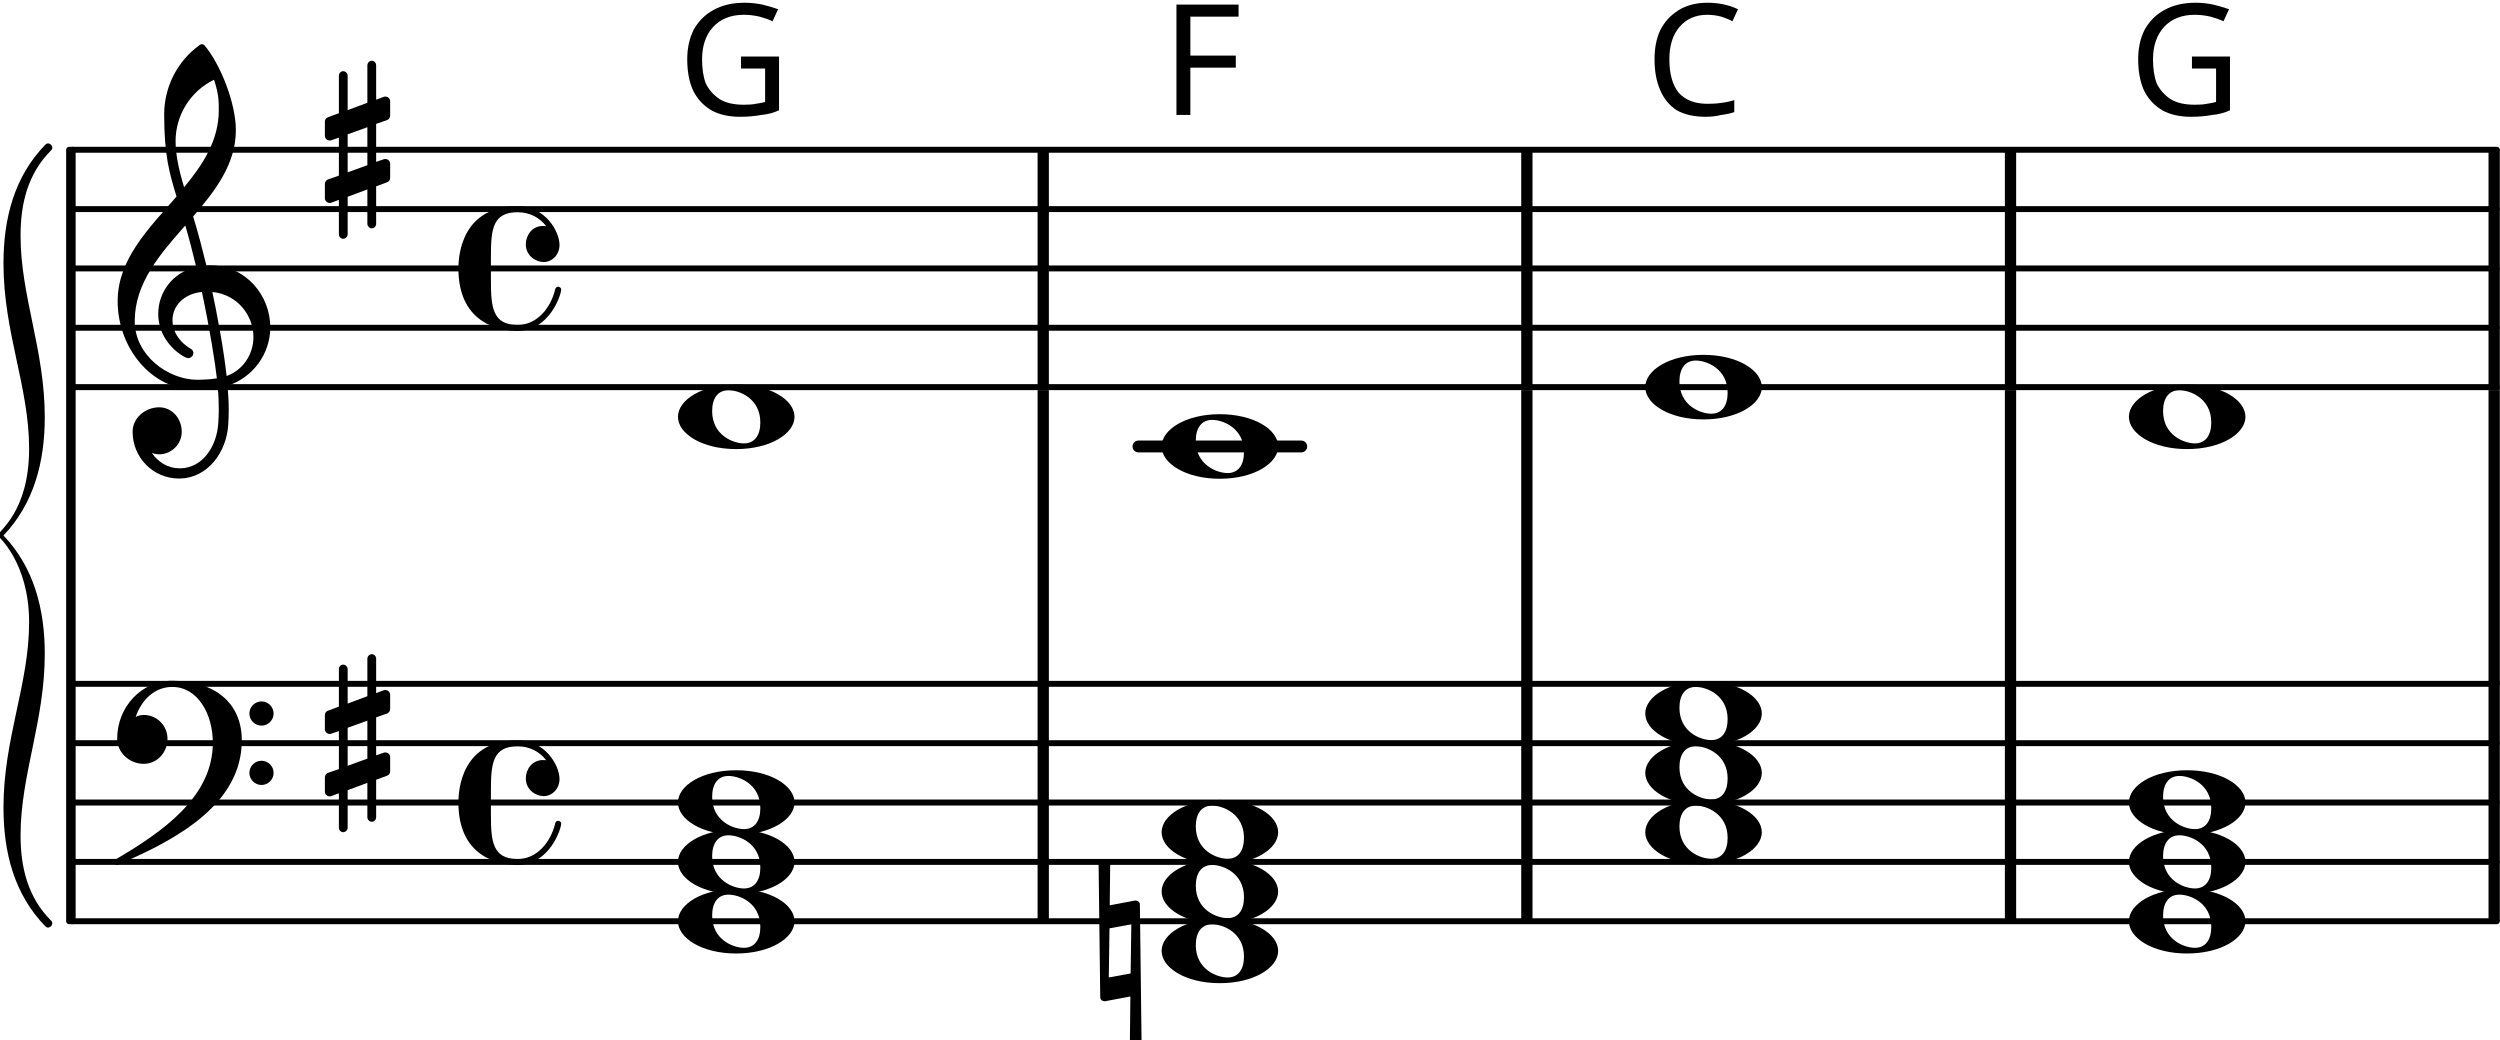
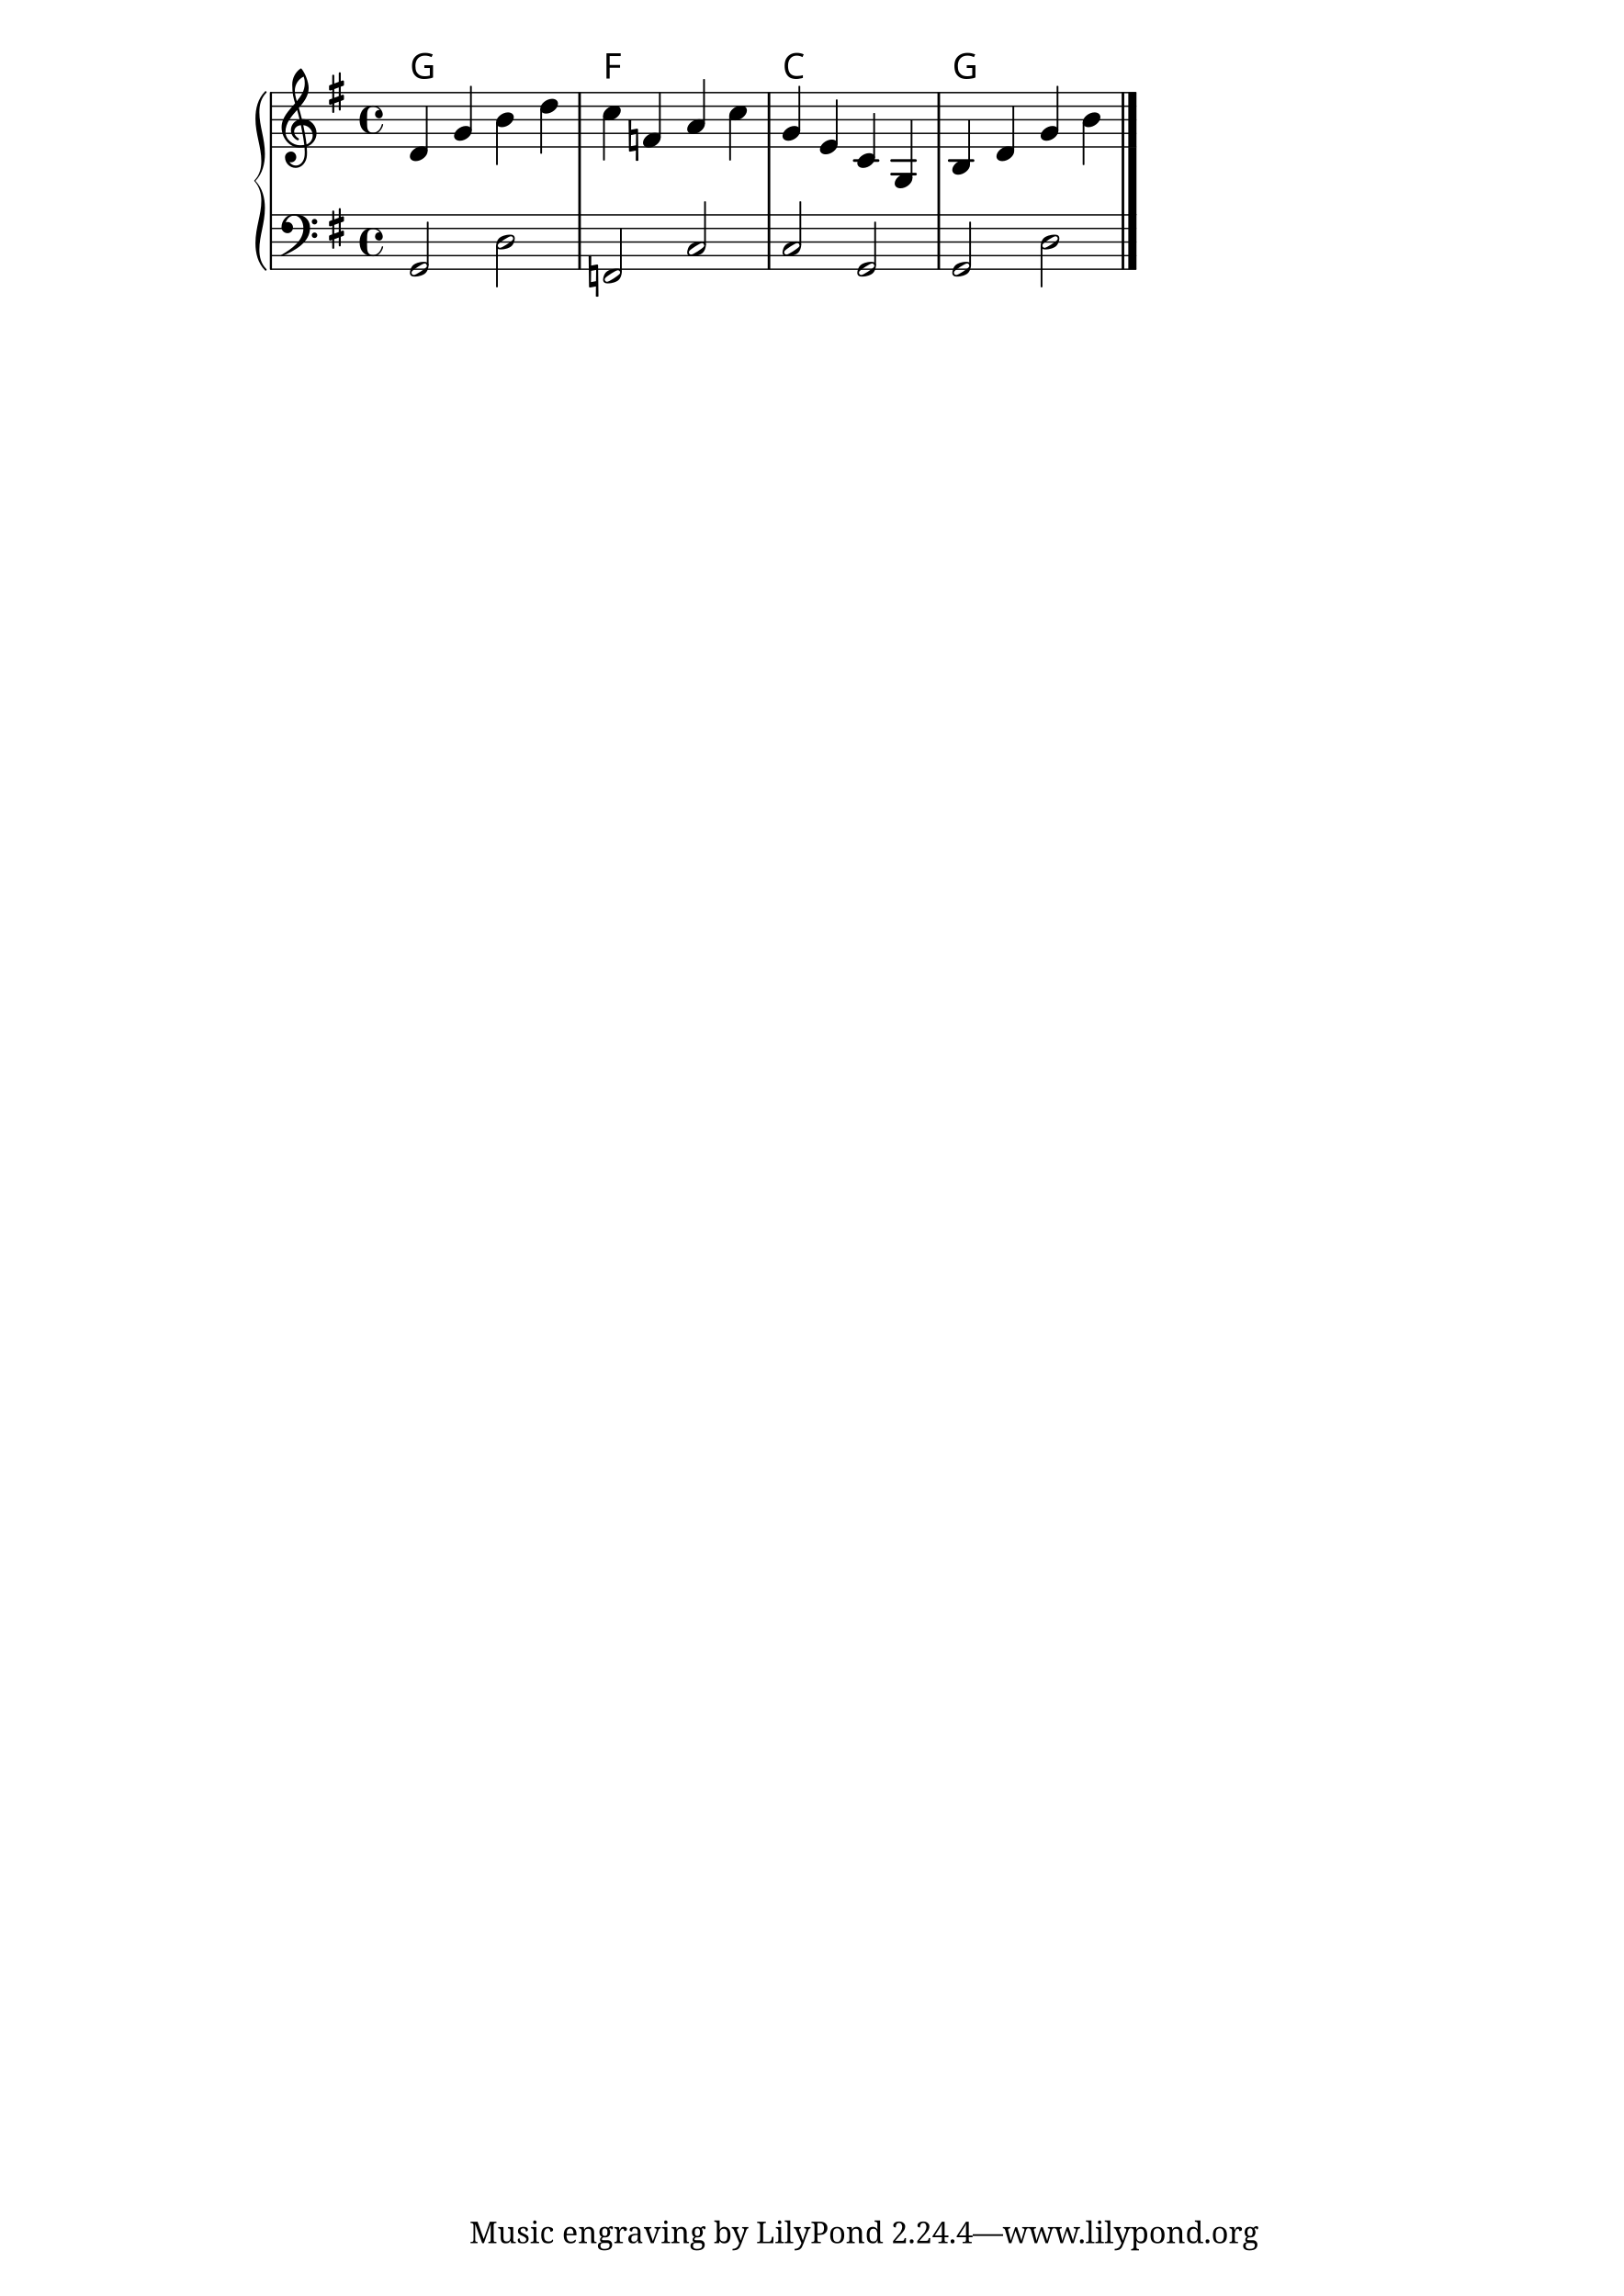
- <svg xmlns="http://www.w3.org/2000/svg" xmlns:xlink="http://www.w3.org/1999/xlink" version="1.2" width="74.02mm" height="30.79mm" viewBox="-1.172 -2.587 42.123 17.524">
+ <svg xmlns="http://www.w3.org/2000/svg" xmlns:xlink="http://www.w3.org/1999/xlink" version="1.2" width="210.00mm" height="297.00mm" viewBox="0 -0 119.502 169.009">
  <style type="text/css">

tspan { white-space: pre; }

</style>
-   <g transform="translate(16.3101, 1.9367)">
+   <g transform="translate(42.5611, 8.8165)">
    <rect x="0" y="-2" width="0.19" height="4.05" ry="0" fill="currentColor" />
  </g>
-   <g transform="translate(0, 4.9367)">
-     <rect x="17.91" y="-0.1" width="2.943" height="0.2" ry="0.1" fill="currentColor" />
-   </g>
-   <g transform="translate(0, 3.9367)">
-     <line stroke-linejoin="round" stroke-linecap="round" stroke-width="0.1" stroke="currentColor" x1="0.05" y1="0" x2="40.9" y2="0" />
-   </g>
-   <g transform="translate(0, 2.9367)">
-     <line stroke-linejoin="round" stroke-linecap="round" stroke-width="0.1" stroke="currentColor" x1="0.05" y1="0" x2="40.9" y2="0" />
-   </g>
-   <g transform="translate(0, 1.9367)">
-     <line stroke-linejoin="round" stroke-linecap="round" stroke-width="0.1" stroke="currentColor" x1="0.05" y1="0" x2="40.9" y2="0" />
-   </g>
-   <g transform="translate(0, 0.9367)">
-     <line stroke-linejoin="round" stroke-linecap="round" stroke-width="0.1" stroke="currentColor" x1="0.05" y1="0" x2="40.9" y2="0" />
-   </g>
-   <g transform="translate(0, -0.0633)">
-     <line stroke-linejoin="round" stroke-linecap="round" stroke-width="0.1" stroke="currentColor" x1="0.05" y1="0" x2="40.9" y2="0" />
-   </g>
-   <g transform="translate(40.7602, -0)">
+   <g transform="translate(19.9169, 11.8165)">
+     <rect x="49.844" y="-0.1" width="1.956" height="0.2" ry="0.1" fill="currentColor" />
+   </g>
+   <g transform="translate(19.9169, 11.8165)">
+     <rect x="45.605" y="-0.1" width="1.956" height="0.2" ry="0.1" fill="currentColor" />
+   </g>
+   <g transform="translate(19.9169, 12.8165)">
+     <rect x="45.605" y="-0.1" width="1.956" height="0.2" ry="0.1" fill="currentColor" />
+   </g>
+   <g transform="translate(19.9169, 11.8165)">
+     <rect x="42.853" y="-0.1" width="1.956" height="0.2" ry="0.1" fill="currentColor" />
+   </g>
+   <g transform="translate(19.9169, 10.8165)">
+     <line stroke-linejoin="round" stroke-linecap="round" stroke-width="0.1" stroke="currentColor" x1="0.05" y1="0" x2="63.675" y2="0" />
+   </g>
+   <g transform="translate(19.9169, 9.8165)">
+     <line stroke-linejoin="round" stroke-linecap="round" stroke-width="0.1" stroke="currentColor" x1="0.05" y1="0" x2="63.675" y2="0" />
+   </g>
+   <g transform="translate(19.9169, 8.8165)">
+     <line stroke-linejoin="round" stroke-linecap="round" stroke-width="0.1" stroke="currentColor" x1="0.05" y1="0" x2="63.675" y2="0" />
+   </g>
+   <g transform="translate(19.9169, 7.8165)">
+     <line stroke-linejoin="round" stroke-linecap="round" stroke-width="0.1" stroke="currentColor" x1="0.05" y1="0" x2="63.675" y2="0" />
+   </g>
+   <g transform="translate(19.9169, 6.8165)">
+     <line stroke-linejoin="round" stroke-linecap="round" stroke-width="0.1" stroke="currentColor" x1="0.05" y1="0" x2="63.675" y2="0" />
+   </g>
+   <g transform="translate(83.0425, 6.8798)">
+     <rect x="0" y="3.987" width="0.6" height="4.95" ry="0" fill="currentColor" />
+   </g>
+   <g transform="translate(82.5525, 6.8798)">
    <rect x="0" y="3.987" width="0.19" height="4.95" ry="0" fill="currentColor" />
  </g>
-   <g transform="translate(0, 12.9367)">
-     <line stroke-linejoin="round" stroke-linecap="round" stroke-width="0.1" stroke="currentColor" x1="0.05" y1="0" x2="40.9" y2="0" />
-   </g>
-   <g transform="translate(0, 11.9367)">
-     <line stroke-linejoin="round" stroke-linecap="round" stroke-width="0.1" stroke="currentColor" x1="0.05" y1="0" x2="40.9" y2="0" />
-   </g>
-   <g transform="translate(0, 10.9367)">
-     <line stroke-linejoin="round" stroke-linecap="round" stroke-width="0.1" stroke="currentColor" x1="0.05" y1="0" x2="40.9" y2="0" />
-   </g>
-   <g transform="translate(0, 9.9367)">
-     <line stroke-linejoin="round" stroke-linecap="round" stroke-width="0.1" stroke="currentColor" x1="0.05" y1="0" x2="40.9" y2="0" />
-   </g>
-   <g transform="translate(0, 8.9367)">
-     <line stroke-linejoin="round" stroke-linecap="round" stroke-width="0.1" stroke="currentColor" x1="0.05" y1="0" x2="40.9" y2="0" />
-   </g>
-   <g transform="translate(40.7602, 10.9367)">
+   <g transform="translate(19.9169, 19.8165)">
+     <line stroke-linejoin="round" stroke-linecap="round" stroke-width="0.1" stroke="currentColor" x1="0.05" y1="0" x2="63.675" y2="0" />
+   </g>
+   <g transform="translate(19.9169, 18.8165)">
+     <line stroke-linejoin="round" stroke-linecap="round" stroke-width="0.1" stroke="currentColor" x1="0.05" y1="0" x2="63.675" y2="0" />
+   </g>
+   <g transform="translate(19.9169, 17.8165)">
+     <line stroke-linejoin="round" stroke-linecap="round" stroke-width="0.1" stroke="currentColor" x1="0.05" y1="0" x2="63.675" y2="0" />
+   </g>
+   <g transform="translate(19.9169, 16.8165)">
+     <line stroke-linejoin="round" stroke-linecap="round" stroke-width="0.1" stroke="currentColor" x1="0.05" y1="0" x2="63.675" y2="0" />
+   </g>
+   <g transform="translate(19.9169, 15.8165)">
+     <line stroke-linejoin="round" stroke-linecap="round" stroke-width="0.1" stroke="currentColor" x1="0.05" y1="0" x2="63.675" y2="0" />
+   </g>
+   <g transform="translate(83.0425, 17.8165)">
+     <rect x="0" y="-2.05" width="0.6" height="4.05" ry="0" fill="currentColor" />
+   </g>
+   <g transform="translate(82.5525, 17.8165)">
    <rect x="0" y="-2.05" width="0.19" height="4.05" ry="0" fill="currentColor" />
  </g>
-   <g transform="translate(40.7602, 1.9367)">
+   <g transform="translate(83.0425, 8.8165)">
+     <rect x="0" y="-2" width="0.6" height="4.05" ry="0" fill="currentColor" />
+   </g>
+   <g transform="translate(82.5525, 8.8165)">
    <rect x="0" y="-2" width="0.19" height="4.05" ry="0" fill="currentColor" />
  </g>
-   <g transform="translate(32.6101, -0)">
+   <g transform="translate(68.9969, 6.8798)">
    <rect x="0" y="3.987" width="0.19" height="4.95" ry="0" fill="currentColor" />
  </g>
-   <g transform="translate(32.6101, 10.9367)">
+   <g transform="translate(68.9969, 17.8165)">
    <rect x="0" y="-2.05" width="0.19" height="4.05" ry="0" fill="currentColor" />
  </g>
-   <g transform="translate(32.6101, 1.9367)">
+   <g transform="translate(68.9969, 8.8165)">
    <rect x="0" y="-2" width="0.19" height="4.05" ry="0" fill="currentColor" />
  </g>
-   <g transform="translate(24.4601, -0)">
+   <g transform="translate(56.5014, 6.8798)">
    <rect x="0" y="3.987" width="0.19" height="4.95" ry="0" fill="currentColor" />
  </g>
-   <g transform="translate(24.4601, 10.9367)">
+   <g transform="translate(56.5014, 17.8165)">
    <rect x="0" y="-2.05" width="0.19" height="4.05" ry="0" fill="currentColor" />
  </g>
-   <g transform="translate(24.4601, 1.9367)">
+   <g transform="translate(56.5014, 8.8165)">
    <rect x="0" y="-2" width="0.19" height="4.05" ry="0" fill="currentColor" />
  </g>
-   <g transform="translate(16.3101, -0)">
+   <g transform="translate(42.5611, 6.8798)">
    <rect x="0" y="3.987" width="0.19" height="4.95" ry="0" fill="currentColor" />
  </g>
-   <g transform="translate(16.3101, 10.9367)">
+   <g transform="translate(42.5611, 17.8165)">
    <rect x="0" y="-2.05" width="0.19" height="4.05" ry="0" fill="currentColor" />
  </g>
-   <a style="color:inherit;" xlink:href="textedit:///Users/181081/mdf/lilypond/music277/31-mixolydian-shuttle.ly:6:25:26">
-     <g transform="translate(26.5501, -0.6503)">
+   <a style="color:inherit;" xlink:href="textedit:///Users/181081/mdf/lilypond/music277/31-mixolydian-shuttle.ly:16:13:14">
+     <g transform="translate(79.6834, 8.8165)">
+       <path transform="scale(0.004, -0.004)" d="M218 136c66 0 108 -36 108 -89c0 -89 -113 -183 -218 -183c-66 0 -108 36 -108 89c0 89 113 183 218 183z" fill="currentColor" />
+     </g>
+   </a>
+   <a style="color:inherit;" xlink:href="textedit:///Users/181081/mdf/lilypond/music277/31-mixolydian-shuttle.ly:11:29:30">
+     <g transform="translate(26.4669, 8.8165)">
+       <path transform="scale(0.004, -0.004)" d="M250 262c116 0 176 -106 176 -163c0 -40 -30 -72 -67 -72c-31 0 -75 25 -75 75c0 38 27 77 72 77c4 0 9 0 14 -1c-28 37 -72 59 -120 59c-106 0 -113 -73 -113 -186v-51v-51c0 -113 7 -187 113 -187c80 0 139 70 158 151c2 7 7 10 12 10c6 0 13 -4 13 -12 c0 -22 -50 -174 -183 -174c-59 0 -250 19 -250 263c0 62 18 262 250 262z" fill="currentColor" />
+     </g>
+   </a>
+   <a style="color:inherit;" xlink:href="textedit:///Users/181081/mdf/lilypond/music277/31-mixolydian-shuttle.ly:23:2:3">
+     <g transform="translate(30.1669, 19.8165)">
+       <path transform="scale(0.004, -0.004)" d="M314 65c0 23 -19 41 -42 41c-39 0 -204 -110 -231 -143c-7 -8 -10 -18 -10 -28c0 -23 19 -41 42 -41c39 0 203 110 230 143c7 8 11 18 11 28zM262 136c41 0 82 -14 82 -71c0 -26 -16 -112 -74 -151c-25 -17 -87 -50 -187 -50c-41 0 -83 14 -83 71c0 26 16 112 74 151 c25 17 88 50 188 50z" fill="currentColor" />
+     </g>
+   </a>
+   <g transform="translate(20.7169, 16.8165)">
+     <path transform="scale(0.004, -0.004)" d="M557 -125c0 28 23 51 51 51s51 -23 51 -51s-23 -51 -51 -51s-51 23 -51 51zM557 125c0 28 23 51 51 51s51 -23 51 -51s-23 -51 -51 -51s-51 23 -51 51zM232 263c172 0 293 -88 293 -251c0 -263 -263 -414 -516 -521c-3 -3 -6 -4 -9 -4c-7 0 -13 6 -13 13c0 3 1 6 4 9 c202 118 412 265 412 493c0 120 -63 235 -171 235c-74 0 -129 -54 -154 -126c11 5 22 8 34 8c55 0 100 -45 100 -100c0 -58 -44 -106 -100 -106c-60 0 -112 47 -112 106c0 133 102 244 232 244z" fill="currentColor" />
+   </g>
+   <a style="color:inherit;" xlink:href="textedit:///Users/181081/mdf/lilypond/music277/31-mixolydian-shuttle.ly:21:13:14">
+     <g transform="translate(24.2169, 16.8165)">
+       <path transform="scale(0.004, -0.004)" d="M0 119c0 8 5 15 13 18l46 17v158c0 10 8 19 18 19s19 -9 19 -19v-145l83 31v158c0 10 9 19 19 19s18 -9 18 -19v-145l32 12c2 1 5 1 7 1c11 0 20 -9 20 -20v-60c0 -8 -5 -16 -13 -19l-46 -16v-160l32 11c2 1 5 1 7 1c11 0 20 -9 20 -20v-60c0 -8 -5 -15 -13 -18l-46 -17 v-158c0 -10 -8 -19 -18 -19s-19 9 -19 19v145l-83 -31v-158c0 -10 -9 -19 -19 -19s-18 9 -18 19v145l-32 -12c-2 -1 -5 -1 -7 -1c-11 0 -20 9 -20 20v60c0 8 5 16 13 19l46 16v160l-32 -11c-2 -1 -5 -1 -7 -1c-11 0 -20 9 -20 20v60zM179 95l-83 -30v-160l83 30v160z" fill="currentColor" />
+     </g>
+   </a>
+   <a style="color:inherit;" xlink:href="textedit:///Users/181081/mdf/lilypond/music277/31-mixolydian-shuttle.ly:21:27:28">
+     <g transform="translate(26.4669, 17.8165)">
+       <path transform="scale(0.004, -0.004)" d="M250 262c116 0 176 -106 176 -163c0 -40 -30 -72 -67 -72c-31 0 -75 25 -75 75c0 38 27 77 72 77c4 0 9 0 14 -1c-28 37 -72 59 -120 59c-106 0 -113 -73 -113 -186v-51v-51c0 -113 7 -187 113 -187c80 0 139 70 158 151c2 7 7 10 12 10c6 0 13 -4 13 -12 c0 -22 -50 -174 -183 -174c-59 0 -250 19 -250 263c0 62 18 262 250 262z" fill="currentColor" />
+     </g>
+   </a>
+   <g transform="translate(31.4061, 8.8165)">
+     <rect x="-0.065" y="-1" width="0.13" height="3.314" ry="0.04" fill="currentColor" />
+   </g>
+   <g transform="translate(31.4793, 17.8165)">
+     <rect x="-0.065" y="-1.5" width="0.13" height="3.241" ry="0.04" fill="currentColor" />
+   </g>
+   <a style="color:inherit;" xlink:href="textedit:///Users/181081/mdf/lilypond/music277/31-mixolydian-shuttle.ly:13:6:7">
+     <g transform="translate(33.4192, 9.8165)">
+       <path transform="scale(0.004, -0.004)" d="M218 136c66 0 108 -36 108 -89c0 -89 -113 -183 -218 -183c-66 0 -108 36 -108 89c0 89 113 183 218 183z" fill="currentColor" />
+     </g>
+   </a>
+   <g transform="translate(34.6584, 8.8165)">
+     <rect x="-0.065" y="-2.5" width="0.13" height="3.314" ry="0.04" fill="currentColor" />
+   </g>
+   <a style="color:inherit;" xlink:href="textedit:///Users/181081/mdf/lilypond/music277/31-mixolydian-shuttle.ly:13:10:11">
+     <g transform="translate(36.5111, 8.8165)">
+       <path transform="scale(0.004, -0.004)" d="M218 136c66 0 108 -36 108 -89c0 -89 -113 -183 -218 -183c-66 0 -108 36 -108 89c0 89 113 183 218 183z" fill="currentColor" />
+     </g>
+   </a>
+   <a style="color:inherit;" xlink:href="textedit:///Users/181081/mdf/lilypond/music277/31-mixolydian-shuttle.ly:23:6:7">
+     <g transform="translate(36.5111, 17.8165)">
+       <path transform="scale(0.004, -0.004)" d="M314 65c0 23 -19 41 -42 41c-39 0 -204 -110 -231 -143c-7 -8 -10 -18 -10 -28c0 -23 19 -41 42 -41c39 0 203 110 230 143c7 8 11 18 11 28zM262 136c41 0 82 -14 82 -71c0 -26 -16 -112 -74 -151c-25 -17 -87 -50 -187 -50c-41 0 -83 14 -83 71c0 26 16 112 74 151 c25 17 88 50 188 50z" fill="currentColor" />
+     </g>
+   </a>
+   <g transform="translate(36.5761, 8.8165)">
+     <rect x="-0.065" y="0.186" width="0.13" height="3.147" ry="0.04" fill="currentColor" />
+   </g>
+   <g transform="translate(36.5761, 17.8165)">
+     <rect x="-0.065" y="0.259" width="0.13" height="3.074" ry="0.04" fill="currentColor" />
+   </g>
+   <a style="color:inherit;" xlink:href="textedit:///Users/181081/mdf/lilypond/music277/31-mixolydian-shuttle.ly:13:14:15">
+     <g transform="translate(39.7634, 7.8165)">
+       <path transform="scale(0.004, -0.004)" d="M218 136c66 0 108 -36 108 -89c0 -89 -113 -183 -218 -183c-66 0 -108 36 -108 89c0 89 113 183 218 183z" fill="currentColor" />
+     </g>
+   </a>
+   <g transform="translate(39.8284, 8.8165)">
+     <rect x="-0.065" y="-0.814" width="0.13" height="3.314" ry="0.04" fill="currentColor" />
+   </g>
+   <a style="color:inherit;" xlink:href="textedit:///Users/181081/mdf/lilypond/music277/31-mixolydian-shuttle.ly:7:5:6">
+     <g transform="translate(44.3854, 5.782)">
+       <text font-family="sans-serif" font-size="2.616" text-anchor="start" fill="currentColor">
+         <tspan>F</tspan>
+       </text>
+     </g>
+   </a>
+   <a style="color:inherit;" xlink:href="textedit:///Users/181081/mdf/lilypond/music277/31-mixolydian-shuttle.ly:14:2:3">
+     <g transform="translate(44.3854, 8.3165)">
+       <path transform="scale(0.004, -0.004)" d="M218 136c66 0 108 -36 108 -89c0 -89 -113 -183 -218 -183c-66 0 -108 36 -108 89c0 89 113 183 218 183z" fill="currentColor" />
+     </g>
+   </a>
+   <g transform="translate(20.7169, 9.8165)">
+     <path transform="scale(0.004, -0.004)" d="M266 -635h-6c-108 0 -195 88 -195 197c0 58 53 103 112 103c54 0 95 -47 95 -103c0 -52 -43 -95 -95 -95c-11 0 -21 2 -31 6c26 -39 68 -65 117 -65h4zM461 -203c68 24 113 90 113 164c0 90 -66 179 -173 190c19 -89 48 -242 60 -354zM74 28c0 -145 141 -247 264 -247 c1 0 47 0 82 6c-7 64 -29 203 -63 364c-79 -8 -124 -61 -124 -119c0 -44 25 -91 81 -123c5 -5 7 -10 7 -15c0 -11 -10 -22 -22 -22c-15 0 -126 62 -126 187c0 88 58 174 160 197c-14 58 -29 117 -46 175c-107 -121 -213 -243 -213 -403zM250 553c-29 96 -52 170 -52 346 c0 115 55 224 149 292c6 5 14 5 20 0c68 -80 133 -245 133 -358c0 -143 -86 -255 -180 -364c21 -68 39 -138 56 -207c2 0 7 1 13 1c155 0 256 -128 256 -261c0 -113 -74 -212 -180 -246c3 -35 5 -70 5 -105c0 -19 -1 -39 -2 -58c-7 -119 -88 -225 -202 -228l1 43 c93 2 153 92 159 191c1 18 2 37 2 55c0 31 -1 61 -4 92c-5 -1 -44 -8 -89 -8c-193 0 -333 180 -333 374c0 177 131 306 248 441zM428 916c0 34 1 66 -20 129c-99 -48 -162 -149 -162 -259c0 -52 12 -115 36 -194c80 97 146 198 146 324z" fill="currentColor" />
+   </g>
+   <a style="color:inherit;" xlink:href="textedit:///Users/181081/mdf/lilypond/music277/31-mixolydian-shuttle.ly:24:2:3">
+     <g transform="translate(44.3854, 20.3165)">
+       <path transform="scale(0.004, -0.004)" d="M314 65c0 23 -19 41 -42 41c-39 0 -204 -110 -231 -143c-7 -8 -10 -18 -10 -28c0 -23 19 -41 42 -41c39 0 203 110 230 143c7 8 11 18 11 28zM262 136c41 0 82 -14 82 -71c0 -26 -16 -112 -74 -151c-25 -17 -87 -50 -187 -50c-41 0 -83 14 -83 71c0 26 16 112 74 151 c25 17 88 50 188 50z" fill="currentColor" />
+     </g>
+   </a>
+   <a style="color:inherit;" xlink:href="textedit:///Users/181081/mdf/lilypond/music277/31-mixolydian-shuttle.ly:13:2:3">
+     <g transform="translate(30.1669, 11.3165)">
+       <path transform="scale(0.004, -0.004)" d="M218 136c66 0 108 -36 108 -89c0 -89 -113 -183 -218 -183c-66 0 -108 36 -108 89c0 89 113 183 218 183z" fill="currentColor" />
+     </g>
+   </a>
+   <g transform="translate(44.4504, 8.8165)">
+     <rect x="-0.065" y="-0.314" width="0.13" height="3.314" ry="0.04" fill="currentColor" />
+   </g>
+   <g transform="translate(45.6977, 17.8165)">
+     <rect x="-0.065" y="-1" width="0.13" height="3.241" ry="0.04" fill="currentColor" />
+   </g>
+   <g transform="translate(43.3511, 20.3165)">
+     <path transform="scale(0.004, -0.004)" d="M-7 375c8 4 17 7 25 7s16 -3 24 -7l-2 -183l106 20h3c10 0 18 -7 18 -17l7 -570c-8 -4 -17 -7 -25 -7s-16 3 -24 7l2 183l-106 -20h-3c-10 0 -18 7 -18 17zM131 112l-92 -17l-3 -207l92 17z" fill="currentColor" />
+   </g>
+   <a style="color:inherit;" xlink:href="textedit:///Users/181081/mdf/lilypond/music277/31-mixolydian-shuttle.ly:7:2:3">
+     <g transform="translate(30.1669, 5.782)">
+       <text font-family="sans-serif" font-size="2.616" text-anchor="start" fill="currentColor">
+         <tspan>G</tspan>
+       </text>
+     </g>
+   </a>
+   <a style="color:inherit;" xlink:href="textedit:///Users/181081/mdf/lilypond/music277/31-mixolydian-shuttle.ly:14:7:8">
+     <g transform="translate(47.3238, 10.3165)">
+       <path transform="scale(0.004, -0.004)" d="M218 136c66 0 108 -36 108 -89c0 -89 -113 -183 -218 -183c-66 0 -108 36 -108 89c0 89 113 183 218 183z" fill="currentColor" />
+     </g>
+   </a>
+   <g transform="translate(48.563, 8.8165)">
+     <rect x="-0.065" y="-2" width="0.13" height="3.314" ry="0.04" fill="currentColor" />
+   </g>
+   <g transform="translate(46.2896, 10.3165)">
+     <path transform="scale(0.004, -0.004)" d="M-7 375c8 4 17 7 25 7s16 -3 24 -7l-2 -183l106 20h3c10 0 18 -7 18 -17l7 -570c-8 -4 -17 -7 -25 -7s-16 3 -24 7l2 183l-106 -20h-3c-10 0 -18 7 -18 17zM131 112l-92 -17l-3 -207l92 17z" fill="currentColor" />
+   </g>
+   <a style="color:inherit;" xlink:href="textedit:///Users/181081/mdf/lilypond/music277/31-mixolydian-shuttle.ly:14:11:12">
+     <g transform="translate(50.5761, 9.3165)">
+       <path transform="scale(0.004, -0.004)" d="M218 136c66 0 108 -36 108 -89c0 -89 -113 -183 -218 -183c-66 0 -108 36 -108 89c0 89 113 183 218 183z" fill="currentColor" />
+     </g>
+   </a>
+   <a style="color:inherit;" xlink:href="textedit:///Users/181081/mdf/lilypond/music277/31-mixolydian-shuttle.ly:24:6:7">
+     <g transform="translate(50.5761, 18.3165)">
+       <path transform="scale(0.004, -0.004)" d="M314 65c0 23 -19 41 -42 41c-39 0 -204 -110 -231 -143c-7 -8 -10 -18 -10 -28c0 -23 19 -41 42 -41c39 0 203 110 230 143c7 8 11 18 11 28zM262 136c41 0 82 -14 82 -71c0 -26 -16 -112 -74 -151c-25 -17 -87 -50 -187 -50c-41 0 -83 14 -83 71c0 26 16 112 74 151 c25 17 88 50 188 50z" fill="currentColor" />
+     </g>
+   </a>
+   <g transform="translate(51.8153, 8.8165)">
+     <rect x="-0.065" y="-3" width="0.13" height="3.314" ry="0.04" fill="currentColor" />
+   </g>
+   <g transform="translate(51.8884, 17.8165)">
+     <rect x="-0.065" y="-3" width="0.13" height="3.241" ry="0.04" fill="currentColor" />
+   </g>
+   <a style="color:inherit;" xlink:href="textedit:///Users/181081/mdf/lilypond/music277/31-mixolydian-shuttle.ly:14:15:16">
+     <g transform="translate(53.668, 8.3165)">
+       <path transform="scale(0.004, -0.004)" d="M218 136c66 0 108 -36 108 -89c0 -89 -113 -183 -218 -183c-66 0 -108 36 -108 89c0 89 113 183 218 183z" fill="currentColor" />
+     </g>
+   </a>
+   <g transform="translate(53.733, 8.8165)">
+     <rect x="-0.065" y="-0.314" width="0.13" height="3.314" ry="0.04" fill="currentColor" />
+   </g>
+   <a style="color:inherit;" xlink:href="textedit:///Users/181081/mdf/lilypond/music277/31-mixolydian-shuttle.ly:7:8:9">
+     <g transform="translate(57.5914, 5.782)">
      <text font-family="sans-serif" font-size="2.616" text-anchor="start" fill="currentColor">
        <tspan>C</tspan>
      </text>
    </g>
  </a>
-   <a style="color:inherit;" xlink:href="textedit:///Users/181081/mdf/lilypond/music277/31-mixolydian-shuttle.ly:10:35:36">
-     <g transform="translate(6.55, 1.9367)">
-       <path transform="scale(0.004, -0.004)" d="M250 262c116 0 176 -106 176 -163c0 -40 -30 -72 -67 -72c-31 0 -75 25 -75 75c0 38 27 77 72 77c4 0 9 0 14 -1c-28 37 -72 59 -120 59c-106 0 -113 -73 -113 -186v-51v-51c0 -113 7 -187 113 -187c80 0 139 70 158 151c2 7 7 10 12 10c6 0 13 -4 13 -12 c0 -22 -50 -174 -183 -174c-59 0 -250 19 -250 263c0 62 18 262 250 262z" fill="currentColor" />
-     </g>
-   </a>
-   <a style="color:inherit;" xlink:href="textedit:///Users/181081/mdf/lilypond/music277/31-mixolydian-shuttle.ly:18:9:10">
-     <g transform="translate(10.25, 12.9367)">
-       <path transform="scale(0.004, -0.004)" d="M213 112c-45 0 -69 -34 -69 -88c0 -102 89 -136 134 -136s69 34 69 88c0 102 -89 136 -134 136zM245 136c144 0 246 -65 246 -136s-102 -136 -246 -136s-245 65 -245 136s101 136 245 136z" fill="currentColor" />
-     </g>
-   </a>
-   <a style="color:inherit;" xlink:href="textedit:///Users/181081/mdf/lilypond/music277/31-mixolydian-shuttle.ly:18:12:13">
-     <g transform="translate(10.25, 11.9367)">
-       <path transform="scale(0.004, -0.004)" d="M213 112c-45 0 -69 -34 -69 -88c0 -102 89 -136 134 -136s69 34 69 88c0 102 -89 136 -134 136zM245 136c144 0 246 -65 246 -136s-102 -136 -246 -136s-245 65 -245 136s101 136 245 136z" fill="currentColor" />
-     </g>
-   </a>
-   <a style="color:inherit;" xlink:href="textedit:///Users/181081/mdf/lilypond/music277/31-mixolydian-shuttle.ly:18:15:16">
-     <g transform="translate(10.25, 10.9367)">
-       <path transform="scale(0.004, -0.004)" d="M213 112c-45 0 -69 -34 -69 -88c0 -102 89 -136 134 -136s69 34 69 88c0 102 -89 136 -134 136zM245 136c144 0 246 -65 246 -136s-102 -136 -246 -136s-245 65 -245 136s101 136 245 136z" fill="currentColor" />
-     </g>
-   </a>
-   <g transform="translate(0.8, 9.9367)">
-     <path transform="scale(0.004, -0.004)" d="M557 -125c0 28 23 51 51 51s51 -23 51 -51s-23 -51 -51 -51s-51 23 -51 51zM557 125c0 28 23 51 51 51s51 -23 51 -51s-23 -51 -51 -51s-51 23 -51 51zM232 263c172 0 293 -88 293 -251c0 -263 -263 -414 -516 -521c-3 -3 -6 -4 -9 -4c-7 0 -13 6 -13 13c0 3 1 6 4 9 c202 118 412 265 412 493c0 120 -63 235 -171 235c-74 0 -129 -54 -154 -126c11 5 22 8 34 8c55 0 100 -45 100 -100c0 -58 -44 -106 -100 -106c-60 0 -112 47 -112 106c0 133 102 244 232 244z" fill="currentColor" />
-   </g>
-   <a style="color:inherit;" xlink:href="textedit:///Users/181081/mdf/lilypond/music277/31-mixolydian-shuttle.ly:16:19:20">
-     <g transform="translate(4.3, 9.9367)">
+   <a style="color:inherit;" xlink:href="textedit:///Users/181081/mdf/lilypond/music277/31-mixolydian-shuttle.ly:15:2:3">
+     <g transform="translate(57.5914, 9.8165)">
+       <path transform="scale(0.004, -0.004)" d="M218 136c66 0 108 -36 108 -89c0 -89 -113 -183 -218 -183c-66 0 -108 36 -108 89c0 89 113 183 218 183z" fill="currentColor" />
+     </g>
+   </a>
+   <a style="color:inherit;" xlink:href="textedit:///Users/181081/mdf/lilypond/music277/31-mixolydian-shuttle.ly:25:2:3">
+     <g transform="translate(57.5914, 18.3165)">
+       <path transform="scale(0.004, -0.004)" d="M314 65c0 23 -19 41 -42 41c-39 0 -204 -110 -231 -143c-7 -8 -10 -18 -10 -28c0 -23 19 -41 42 -41c39 0 203 110 230 143c7 8 11 18 11 28zM262 136c41 0 82 -14 82 -71c0 -26 -16 -112 -74 -151c-25 -17 -87 -50 -187 -50c-41 0 -83 14 -83 71c0 26 16 112 74 151 c25 17 88 50 188 50z" fill="currentColor" />
+     </g>
+   </a>
+   <a style="color:inherit;" xlink:href="textedit:///Users/181081/mdf/lilypond/music277/31-mixolydian-shuttle.ly:11:15:16">
+     <g transform="translate(24.2169, 6.8165)">
      <path transform="scale(0.004, -0.004)" d="M0 119c0 8 5 15 13 18l46 17v158c0 10 8 19 18 19s19 -9 19 -19v-145l83 31v158c0 10 9 19 19 19s18 -9 18 -19v-145l32 12c2 1 5 1 7 1c11 0 20 -9 20 -20v-60c0 -8 -5 -16 -13 -19l-46 -16v-160l32 11c2 1 5 1 7 1c11 0 20 -9 20 -20v-60c0 -8 -5 -15 -13 -18l-46 -17 v-158c0 -10 -8 -19 -18 -19s-19 9 -19 19v145l-83 -31v-158c0 -10 -9 -19 -19 -19s-18 9 -18 19v145l-32 -12c-2 -1 -5 -1 -7 -1c-11 0 -20 9 -20 20v60c0 8 5 16 13 19l46 16v160l-32 -11c-2 -1 -5 -1 -7 -1c-11 0 -20 9 -20 20v60zM179 95l-83 -30v-160l83 30v160z" fill="currentColor" />
    </g>
  </a>
-   <a style="color:inherit;" xlink:href="textedit:///Users/181081/mdf/lilypond/music277/31-mixolydian-shuttle.ly:16:33:34">
-     <g transform="translate(6.55, 10.9367)">
-       <path transform="scale(0.004, -0.004)" d="M250 262c116 0 176 -106 176 -163c0 -40 -30 -72 -67 -72c-31 0 -75 25 -75 75c0 38 27 77 72 77c4 0 9 0 14 -1c-28 37 -72 59 -120 59c-106 0 -113 -73 -113 -186v-51v-51c0 -113 7 -187 113 -187c80 0 139 70 158 151c2 7 7 10 12 10c6 0 13 -4 13 -12 c0 -22 -50 -174 -183 -174c-59 0 -250 19 -250 263c0 62 18 262 250 262z" fill="currentColor" />
-     </g>
-   </a>
-   <a style="color:inherit;" xlink:href="textedit:///Users/181081/mdf/lilypond/music277/31-mixolydian-shuttle.ly:6:22:23">
-     <g transform="translate(18.4001, -0.6503)">
-       <text font-family="sans-serif" font-size="2.616" text-anchor="start" fill="currentColor">
-         <tspan>F</tspan>
-       </text>
-     </g>
-   </a>
-   <a style="color:inherit;" xlink:href="textedit:///Users/181081/mdf/lilypond/music277/31-mixolydian-shuttle.ly:13:12:13">
-     <g transform="translate(18.4001, 4.9367)">
-       <path transform="scale(0.004, -0.004)" d="M213 112c-45 0 -69 -34 -69 -88c0 -102 89 -136 134 -136s69 34 69 88c0 102 -89 136 -134 136zM245 136c144 0 246 -65 246 -136s-102 -136 -246 -136s-245 65 -245 136s101 136 245 136z" fill="currentColor" />
-     </g>
-   </a>
-   <g transform="translate(0.8, 2.9367)">
-     <path transform="scale(0.004, -0.004)" d="M266 -635h-6c-108 0 -195 88 -195 197c0 58 53 103 112 103c54 0 95 -47 95 -103c0 -52 -43 -95 -95 -95c-11 0 -21 2 -31 6c26 -39 68 -65 117 -65h4zM461 -203c68 24 113 90 113 164c0 90 -66 179 -173 190c19 -89 48 -242 60 -354zM74 28c0 -145 141 -247 264 -247 c1 0 47 0 82 6c-7 64 -29 203 -63 364c-79 -8 -124 -61 -124 -119c0 -44 25 -91 81 -123c5 -5 7 -10 7 -15c0 -11 -10 -22 -22 -22c-15 0 -126 62 -126 187c0 88 58 174 160 197c-14 58 -29 117 -46 175c-107 -121 -213 -243 -213 -403zM250 553c-29 96 -52 170 -52 346 c0 115 55 224 149 292c6 5 14 5 20 0c68 -80 133 -245 133 -358c0 -143 -86 -255 -180 -364c21 -68 39 -138 56 -207c2 0 7 1 13 1c155 0 256 -128 256 -261c0 -113 -74 -212 -180 -246c3 -35 5 -70 5 -105c0 -19 -1 -39 -2 -58c-7 -119 -88 -225 -202 -228l1 43 c93 2 153 92 159 191c1 18 2 37 2 55c0 31 -1 61 -4 92c-5 -1 -44 -8 -89 -8c-193 0 -333 180 -333 374c0 177 131 306 248 441zM428 916c0 34 1 66 -20 129c-99 -48 -162 -149 -162 -259c0 -52 12 -115 36 -194c80 97 146 198 146 324z" fill="currentColor" />
-   </g>
-   <a style="color:inherit;" xlink:href="textedit:///Users/181081/mdf/lilypond/music277/31-mixolydian-shuttle.ly:18:20:21">
-     <g transform="translate(18.4001, 13.4367)">
-       <path transform="scale(0.004, -0.004)" d="M213 112c-45 0 -69 -34 -69 -88c0 -102 89 -136 134 -136s69 34 69 88c0 102 -89 136 -134 136zM245 136c144 0 246 -65 246 -136s-102 -136 -246 -136s-245 65 -245 136s101 136 245 136z" fill="currentColor" />
-     </g>
-   </a>
-   <a style="color:inherit;" xlink:href="textedit:///Users/181081/mdf/lilypond/music277/31-mixolydian-shuttle.ly:18:23:24">
-     <g transform="translate(18.4001, 12.4367)">
-       <path transform="scale(0.004, -0.004)" d="M213 112c-45 0 -69 -34 -69 -88c0 -102 89 -136 134 -136s69 34 69 88c0 102 -89 136 -134 136zM245 136c144 0 246 -65 246 -136s-102 -136 -246 -136s-245 65 -245 136s101 136 245 136z" fill="currentColor" />
-     </g>
-   </a>
-   <a style="color:inherit;" xlink:href="textedit:///Users/181081/mdf/lilypond/music277/31-mixolydian-shuttle.ly:18:26:27">
-     <g transform="translate(18.4001, 11.4367)">
-       <path transform="scale(0.004, -0.004)" d="M213 112c-45 0 -69 -34 -69 -88c0 -102 89 -136 134 -136s69 34 69 88c0 102 -89 136 -134 136zM245 136c144 0 246 -65 246 -136s-102 -136 -246 -136s-245 65 -245 136s101 136 245 136z" fill="currentColor" />
-     </g>
-   </a>
-   <a style="color:inherit;" xlink:href="textedit:///Users/181081/mdf/lilypond/music277/31-mixolydian-shuttle.ly:13:8:9">
-     <g transform="translate(10.25, 4.4367)">
-       <path transform="scale(0.004, -0.004)" d="M213 112c-45 0 -69 -34 -69 -88c0 -102 89 -136 134 -136s69 34 69 88c0 102 -89 136 -134 136zM245 136c144 0 246 -65 246 -136s-102 -136 -246 -136s-245 65 -245 136s101 136 245 136z" fill="currentColor" />
-     </g>
-   </a>
-   <g transform="translate(17.3658, 13.4367)">
-     <path transform="scale(0.004, -0.004)" d="M-7 375c8 4 17 7 25 7s16 -3 24 -7l-2 -183l106 20h3c10 0 18 -7 18 -17l7 -570c-8 -4 -17 -7 -25 -7s-16 3 -24 7l2 183l-106 -20h-3c-10 0 -18 7 -18 17zM131 112l-92 -17l-3 -207l92 17z" fill="currentColor" />
-   </g>
-   <a style="color:inherit;" xlink:href="textedit:///Users/181081/mdf/lilypond/music277/31-mixolydian-shuttle.ly:6:19:20">
-     <g transform="translate(10.25, -0.6503)">
+   <g transform="translate(58.8307, 8.8165)">
+     <rect x="-0.065" y="-2.5" width="0.13" height="3.314" ry="0.04" fill="currentColor" />
+   </g>
+   <g transform="translate(58.9038, 17.8165)">
+     <rect x="-0.065" y="-3" width="0.13" height="3.241" ry="0.04" fill="currentColor" />
+   </g>
+   <a style="color:inherit;" xlink:href="textedit:///Users/181081/mdf/lilypond/music277/31-mixolydian-shuttle.ly:15:6:7">
+     <g transform="translate(60.3437, 10.8165)">
+       <path transform="scale(0.004, -0.004)" d="M218 136c66 0 108 -36 108 -89c0 -89 -113 -183 -218 -183c-66 0 -108 36 -108 89c0 89 113 183 218 183z" fill="currentColor" />
+     </g>
+   </a>
+   <g transform="translate(61.5829, 8.8165)">
+     <rect x="-0.065" y="-1.5" width="0.13" height="3.314" ry="0.04" fill="currentColor" />
+   </g>
+   <a style="color:inherit;" xlink:href="textedit:///Users/181081/mdf/lilypond/music277/31-mixolydian-shuttle.ly:15:10:11">
+     <g transform="translate(63.096, 11.8165)">
+       <path transform="scale(0.004, -0.004)" d="M218 136c66 0 108 -36 108 -89c0 -89 -113 -183 -218 -183c-66 0 -108 36 -108 89c0 89 113 183 218 183z" fill="currentColor" />
+     </g>
+   </a>
+   <a style="color:inherit;" xlink:href="textedit:///Users/181081/mdf/lilypond/music277/31-mixolydian-shuttle.ly:25:5:6">
+     <g transform="translate(63.096, 19.8165)">
+       <path transform="scale(0.004, -0.004)" d="M314 65c0 23 -19 41 -42 41c-39 0 -204 -110 -231 -143c-7 -8 -10 -18 -10 -28c0 -23 19 -41 42 -41c39 0 203 110 230 143c7 8 11 18 11 28zM262 136c41 0 82 -14 82 -71c0 -26 -16 -112 -74 -151c-25 -17 -87 -50 -187 -50c-41 0 -83 14 -83 71c0 26 16 112 74 151 c25 17 88 50 188 50z" fill="currentColor" />
+     </g>
+   </a>
+   <g transform="translate(64.3352, 8.8165)">
+     <rect x="-0.065" y="-0.5" width="0.13" height="3.314" ry="0.04" fill="currentColor" />
+   </g>
+   <g transform="translate(64.4083, 17.8165)">
+     <rect x="-0.065" y="-1.5" width="0.13" height="3.241" ry="0.04" fill="currentColor" />
+   </g>
+   <a style="color:inherit;" xlink:href="textedit:///Users/181081/mdf/lilypond/music277/31-mixolydian-shuttle.ly:15:14:15">
+     <g transform="translate(65.8482, 13.3165)">
+       <path transform="scale(0.004, -0.004)" d="M218 136c66 0 108 -36 108 -89c0 -89 -113 -183 -218 -183c-66 0 -108 36 -108 89c0 89 113 183 218 183z" fill="currentColor" />
+     </g>
+   </a>
+   <g transform="translate(67.0874, 8.8165)">
+     <rect x="-0.065" y="-0" width="0.13" height="4.314" ry="0.04" fill="currentColor" />
+   </g>
+   <a style="color:inherit;" xlink:href="textedit:///Users/181081/mdf/lilypond/music277/31-mixolydian-shuttle.ly:7:11:12">
+     <g transform="translate(70.0869, 5.782)">
      <text font-family="sans-serif" font-size="2.616" text-anchor="start" fill="currentColor">
        <tspan>G</tspan>
      </text>
    </g>
  </a>
-   <a style="color:inherit;" xlink:href="textedit:///Users/181081/mdf/lilypond/music277/31-mixolydian-shuttle.ly:13:16:17">
-     <g transform="translate(26.5501, 3.9367)">
-       <path transform="scale(0.004, -0.004)" d="M213 112c-45 0 -69 -34 -69 -88c0 -102 89 -136 134 -136s69 34 69 88c0 102 -89 136 -134 136zM245 136c144 0 246 -65 246 -136s-102 -136 -246 -136s-245 65 -245 136s101 136 245 136z" fill="currentColor" />
-     </g>
-   </a>
-   <a style="color:inherit;" xlink:href="textedit:///Users/181081/mdf/lilypond/music277/31-mixolydian-shuttle.ly:18:31:32">
-     <g transform="translate(26.5501, 11.4367)">
-       <path transform="scale(0.004, -0.004)" d="M213 112c-45 0 -69 -34 -69 -88c0 -102 89 -136 134 -136s69 34 69 88c0 102 -89 136 -134 136zM245 136c144 0 246 -65 246 -136s-102 -136 -246 -136s-245 65 -245 136s101 136 245 136z" fill="currentColor" />
-     </g>
-   </a>
-   <a style="color:inherit;" xlink:href="textedit:///Users/181081/mdf/lilypond/music277/31-mixolydian-shuttle.ly:18:33:34">
-     <g transform="translate(26.5501, 10.4367)">
-       <path transform="scale(0.004, -0.004)" d="M213 112c-45 0 -69 -34 -69 -88c0 -102 89 -136 134 -136s69 34 69 88c0 102 -89 136 -134 136zM245 136c144 0 246 -65 246 -136s-102 -136 -246 -136s-245 65 -245 136s101 136 245 136z" fill="currentColor" />
-     </g>
-   </a>
-   <a style="color:inherit;" xlink:href="textedit:///Users/181081/mdf/lilypond/music277/31-mixolydian-shuttle.ly:18:35:36">
-     <g transform="translate(26.5501, 9.4367)">
-       <path transform="scale(0.004, -0.004)" d="M213 112c-45 0 -69 -34 -69 -88c0 -102 89 -136 134 -136s69 34 69 88c0 102 -89 136 -134 136zM245 136c144 0 246 -65 246 -136s-102 -136 -246 -136s-245 65 -245 136s101 136 245 136z" fill="currentColor" />
-     </g>
-   </a>
-   <a style="color:inherit;" xlink:href="textedit:///Users/181081/mdf/lilypond/music277/31-mixolydian-shuttle.ly:10:21:22">
-     <g transform="translate(4.3, -0.0633)">
-       <path transform="scale(0.004, -0.004)" d="M0 119c0 8 5 15 13 18l46 17v158c0 10 8 19 18 19s19 -9 19 -19v-145l83 31v158c0 10 9 19 19 19s18 -9 18 -19v-145l32 12c2 1 5 1 7 1c11 0 20 -9 20 -20v-60c0 -8 -5 -16 -13 -19l-46 -16v-160l32 11c2 1 5 1 7 1c11 0 20 -9 20 -20v-60c0 -8 -5 -15 -13 -18l-46 -17 v-158c0 -10 -8 -19 -18 -19s-19 9 -19 19v145l-83 -31v-158c0 -10 -9 -19 -19 -19s-18 9 -18 19v145l-32 -12c-2 -1 -5 -1 -7 -1c-11 0 -20 9 -20 20v60c0 8 5 16 13 19l46 16v160l-32 -11c-2 -1 -5 -1 -7 -1c-11 0 -20 9 -20 20v60zM179 95l-83 -30v-160l83 30v160z" fill="currentColor" />
-     </g>
-   </a>
-   <a style="color:inherit;" xlink:href="textedit:///Users/181081/mdf/lilypond/music277/31-mixolydian-shuttle.ly:6:28:29">
-     <g transform="translate(34.7001, -0.6503)">
-       <text font-family="sans-serif" font-size="2.616" text-anchor="start" fill="currentColor">
-         <tspan>G</tspan>
-       </text>
-     </g>
-   </a>
-   <a style="color:inherit;" xlink:href="textedit:///Users/181081/mdf/lilypond/music277/31-mixolydian-shuttle.ly:13:20:21">
-     <g transform="translate(34.7001, 4.4367)">
-       <path transform="scale(0.004, -0.004)" d="M213 112c-45 0 -69 -34 -69 -88c0 -102 89 -136 134 -136s69 34 69 88c0 102 -89 136 -134 136zM245 136c144 0 246 -65 246 -136s-102 -136 -246 -136s-245 65 -245 136s101 136 245 136z" fill="currentColor" />
-     </g>
-   </a>
-   <a style="color:inherit;" xlink:href="textedit:///Users/181081/mdf/lilypond/music277/31-mixolydian-shuttle.ly:18:40:41">
-     <g transform="translate(34.7001, 12.9367)">
-       <path transform="scale(0.004, -0.004)" d="M213 112c-45 0 -69 -34 -69 -88c0 -102 89 -136 134 -136s69 34 69 88c0 102 -89 136 -134 136zM245 136c144 0 246 -65 246 -136s-102 -136 -246 -136s-245 65 -245 136s101 136 245 136z" fill="currentColor" />
-     </g>
-   </a>
-   <a style="color:inherit;" xlink:href="textedit:///Users/181081/mdf/lilypond/music277/31-mixolydian-shuttle.ly:18:43:44">
-     <g transform="translate(34.7001, 11.9367)">
-       <path transform="scale(0.004, -0.004)" d="M213 112c-45 0 -69 -34 -69 -88c0 -102 89 -136 134 -136s69 34 69 88c0 102 -89 136 -134 136zM245 136c144 0 246 -65 246 -136s-102 -136 -246 -136s-245 65 -245 136s101 136 245 136z" fill="currentColor" />
-     </g>
-   </a>
-   <a style="color:inherit;" xlink:href="textedit:///Users/181081/mdf/lilypond/music277/31-mixolydian-shuttle.ly:18:46:47">
-     <g transform="translate(34.7001, 10.9367)">
-       <path transform="scale(0.004, -0.004)" d="M213 112c-45 0 -69 -34 -69 -88c0 -102 89 -136 134 -136s69 34 69 88c0 102 -89 136 -134 136zM245 136c144 0 246 -65 246 -136s-102 -136 -246 -136s-245 65 -245 136s101 136 245 136z" fill="currentColor" />
-     </g>
-   </a>
-   <g transform="translate(-0.06, 6.4367)">
+   <a style="color:inherit;" xlink:href="textedit:///Users/181081/mdf/lilypond/music277/31-mixolydian-shuttle.ly:16:2:3">
+     <g transform="translate(70.0869, 12.3165)">
+       <path transform="scale(0.004, -0.004)" d="M218 136c66 0 108 -36 108 -89c0 -89 -113 -183 -218 -183c-66 0 -108 36 -108 89c0 89 113 183 218 183z" fill="currentColor" />
+     </g>
+   </a>
+   <a style="color:inherit;" xlink:href="textedit:///Users/181081/mdf/lilypond/music277/31-mixolydian-shuttle.ly:26:2:3">
+     <g transform="translate(70.0869, 19.8165)">
+       <path transform="scale(0.004, -0.004)" d="M314 65c0 23 -19 41 -42 41c-39 0 -204 -110 -231 -143c-7 -8 -10 -18 -10 -28c0 -23 19 -41 42 -41c39 0 203 110 230 143c7 8 11 18 11 28zM262 136c41 0 82 -14 82 -71c0 -26 -16 -112 -74 -151c-25 -17 -87 -50 -187 -50c-41 0 -83 14 -83 71c0 26 16 112 74 151 c25 17 88 50 188 50z" fill="currentColor" />
+     </g>
+   </a>
+   <g transform="translate(19.8569, 13.3165)">
    <rect x="0" y="-6.55" width="0.16" height="13.1" ry="0.05" fill="currentColor" />
  </g>
-   <g transform="translate(-0.36, 6.4367)">
+   <g transform="translate(71.3261, 8.8165)">
+     <rect x="-0.065" y="-0" width="0.13" height="3.314" ry="0.04" fill="currentColor" />
+   </g>
+   <g transform="translate(71.3992, 17.8165)">
+     <rect x="-0.065" y="-1.5" width="0.13" height="3.241" ry="0.04" fill="currentColor" />
+   </g>
+   <g transform="translate(19.5569, 13.3165)">
    <path transform="scale(0.004, -0.004)" d="M-81 -366c0 255 -132 363 -132 366c0 18 132 96 132 366c0 261 -108 489 -108 780c0 189 45 366 177 501c15 15 39 -9 24 -24c-99 -99 -129 -225 -129 -360c0 -255 102 -480 102 -765c0 -186 -45 -363 -174 -498c129 -135 174 -312 174 -498c0 -285 -102 -510 -102 -765 c0 -135 30 -261 129 -360c15 -15 -9 -39 -24 -24c-132 135 -177 312 -177 501c0 291 108 519 108 780z" fill="currentColor" />
  </g>
+   <a style="color:inherit;" xlink:href="textedit:///Users/181081/mdf/lilypond/music277/31-mixolydian-shuttle.ly:16:5:6">
+     <g transform="translate(73.3392, 11.3165)">
+       <path transform="scale(0.004, -0.004)" d="M218 136c66 0 108 -36 108 -89c0 -89 -113 -183 -218 -183c-66 0 -108 36 -108 89c0 89 113 183 218 183z" fill="currentColor" />
+     </g>
+   </a>
+   <g transform="translate(74.5784, 8.8165)">
+     <rect x="-0.065" y="-1" width="0.13" height="3.314" ry="0.04" fill="currentColor" />
+   </g>
+   <a style="color:inherit;" xlink:href="textedit:///Users/181081/mdf/lilypond/music277/31-mixolydian-shuttle.ly:16:9:10">
+     <g transform="translate(76.5914, 9.8165)">
+       <path transform="scale(0.004, -0.004)" d="M218 136c66 0 108 -36 108 -89c0 -89 -113 -183 -218 -183c-66 0 -108 36 -108 89c0 89 113 183 218 183z" fill="currentColor" />
+     </g>
+   </a>
+   <a style="color:inherit;" xlink:href="textedit:///Users/181081/mdf/lilypond/music277/31-mixolydian-shuttle.ly:26:6:7">
+     <g transform="translate(76.5914, 17.8165)">
+       <path transform="scale(0.004, -0.004)" d="M314 65c0 23 -19 41 -42 41c-39 0 -204 -110 -231 -143c-7 -8 -10 -18 -10 -28c0 -23 19 -41 42 -41c39 0 203 110 230 143c7 8 11 18 11 28zM262 136c41 0 82 -14 82 -71c0 -26 -16 -112 -74 -151c-25 -17 -87 -50 -187 -50c-41 0 -83 14 -83 71c0 26 16 112 74 151 c25 17 88 50 188 50z" fill="currentColor" />
+     </g>
+   </a>
+   <g transform="translate(77.8306, 8.8165)">
+     <rect x="-0.065" y="-2.5" width="0.13" height="3.314" ry="0.04" fill="currentColor" />
+   </g>
+   <g transform="translate(76.6564, 17.8165)">
+     <rect x="-0.065" y="0.259" width="0.13" height="3.074" ry="0.04" fill="currentColor" />
+   </g>
+   <g transform="translate(79.7484, 8.8165)">
+     <rect x="-0.065" y="0.186" width="0.13" height="3.147" ry="0.04" fill="currentColor" />
+   </g>
+   <g transform="translate(34.553, 165.1202)">
+     <a xlink:href="https://lilypond.org/">
+       <rect x="0" y="-0.475" width="50.395" height="2.002" fill="none" stroke="none" stroke-width="0.0" />
+     </a>
+   </g>
+   <g transform="translate(34.553, 165.1202)">
+     <text font-family="serif" font-size="2.2" text-anchor="start" fill="currentColor">
+       <tspan>Music engraving by LilyPond 2.24.4—www.lilypond.org</tspan>
+     </text>
+   </g>
</svg>
